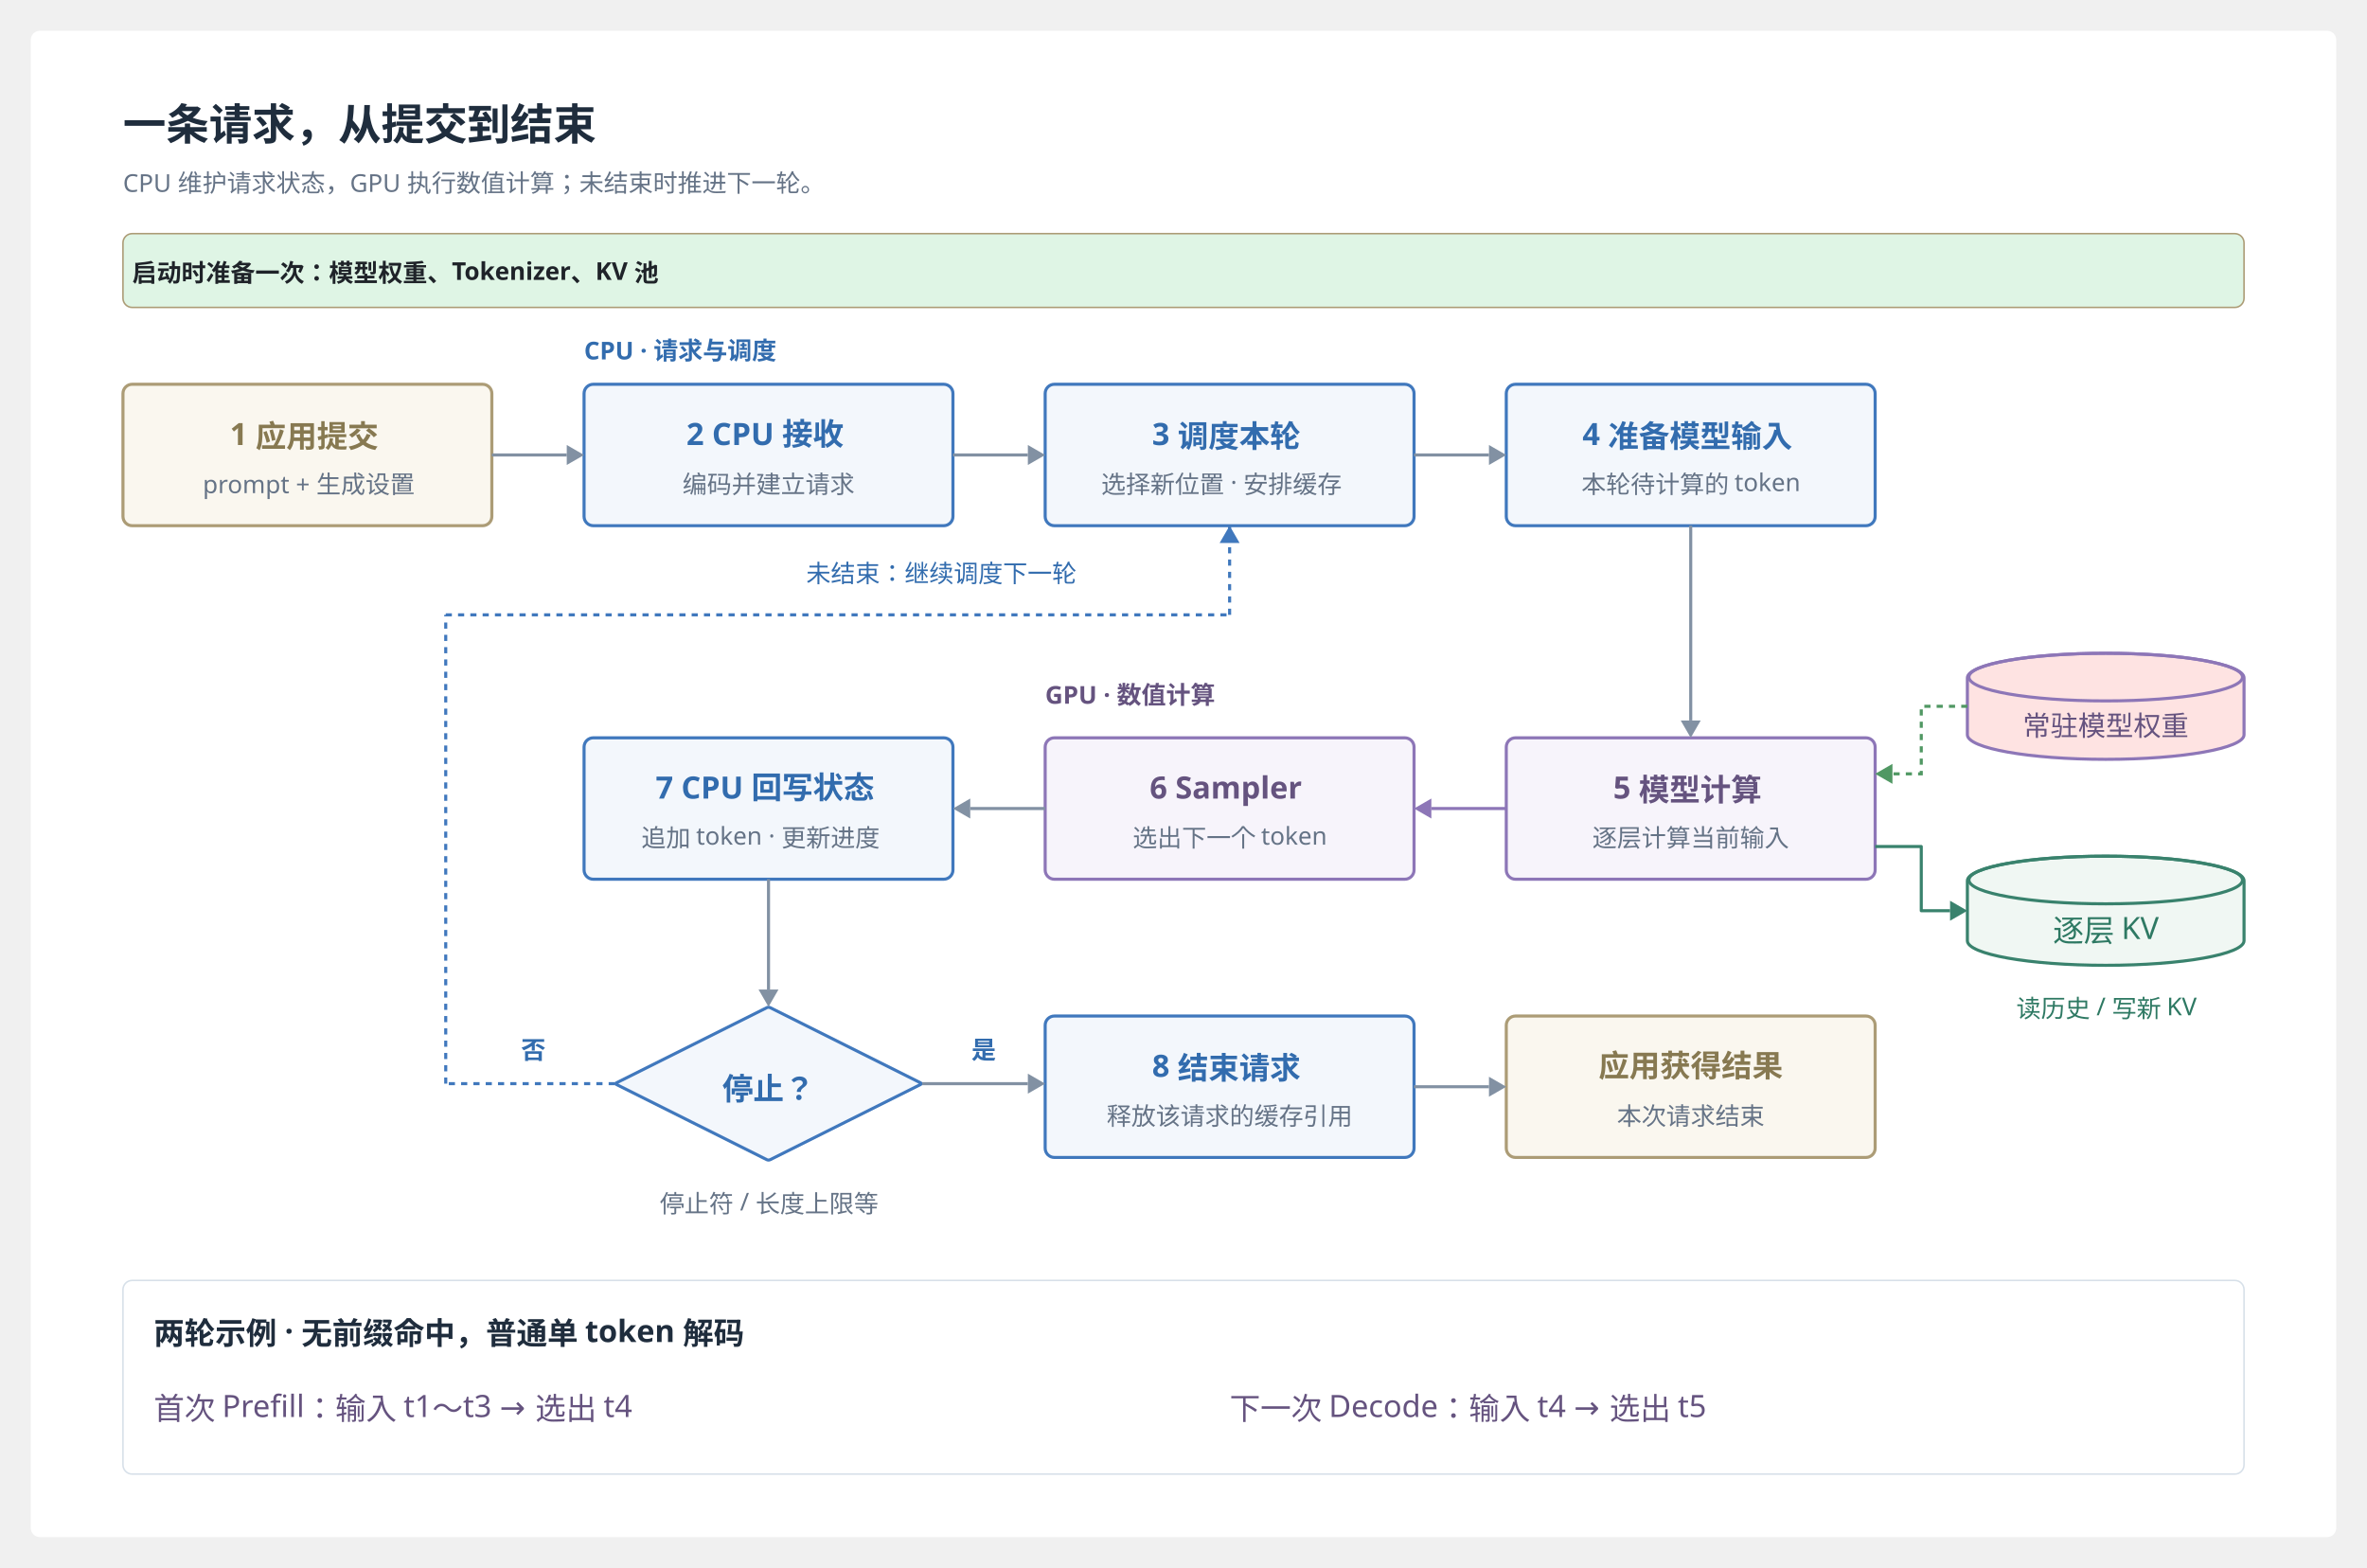
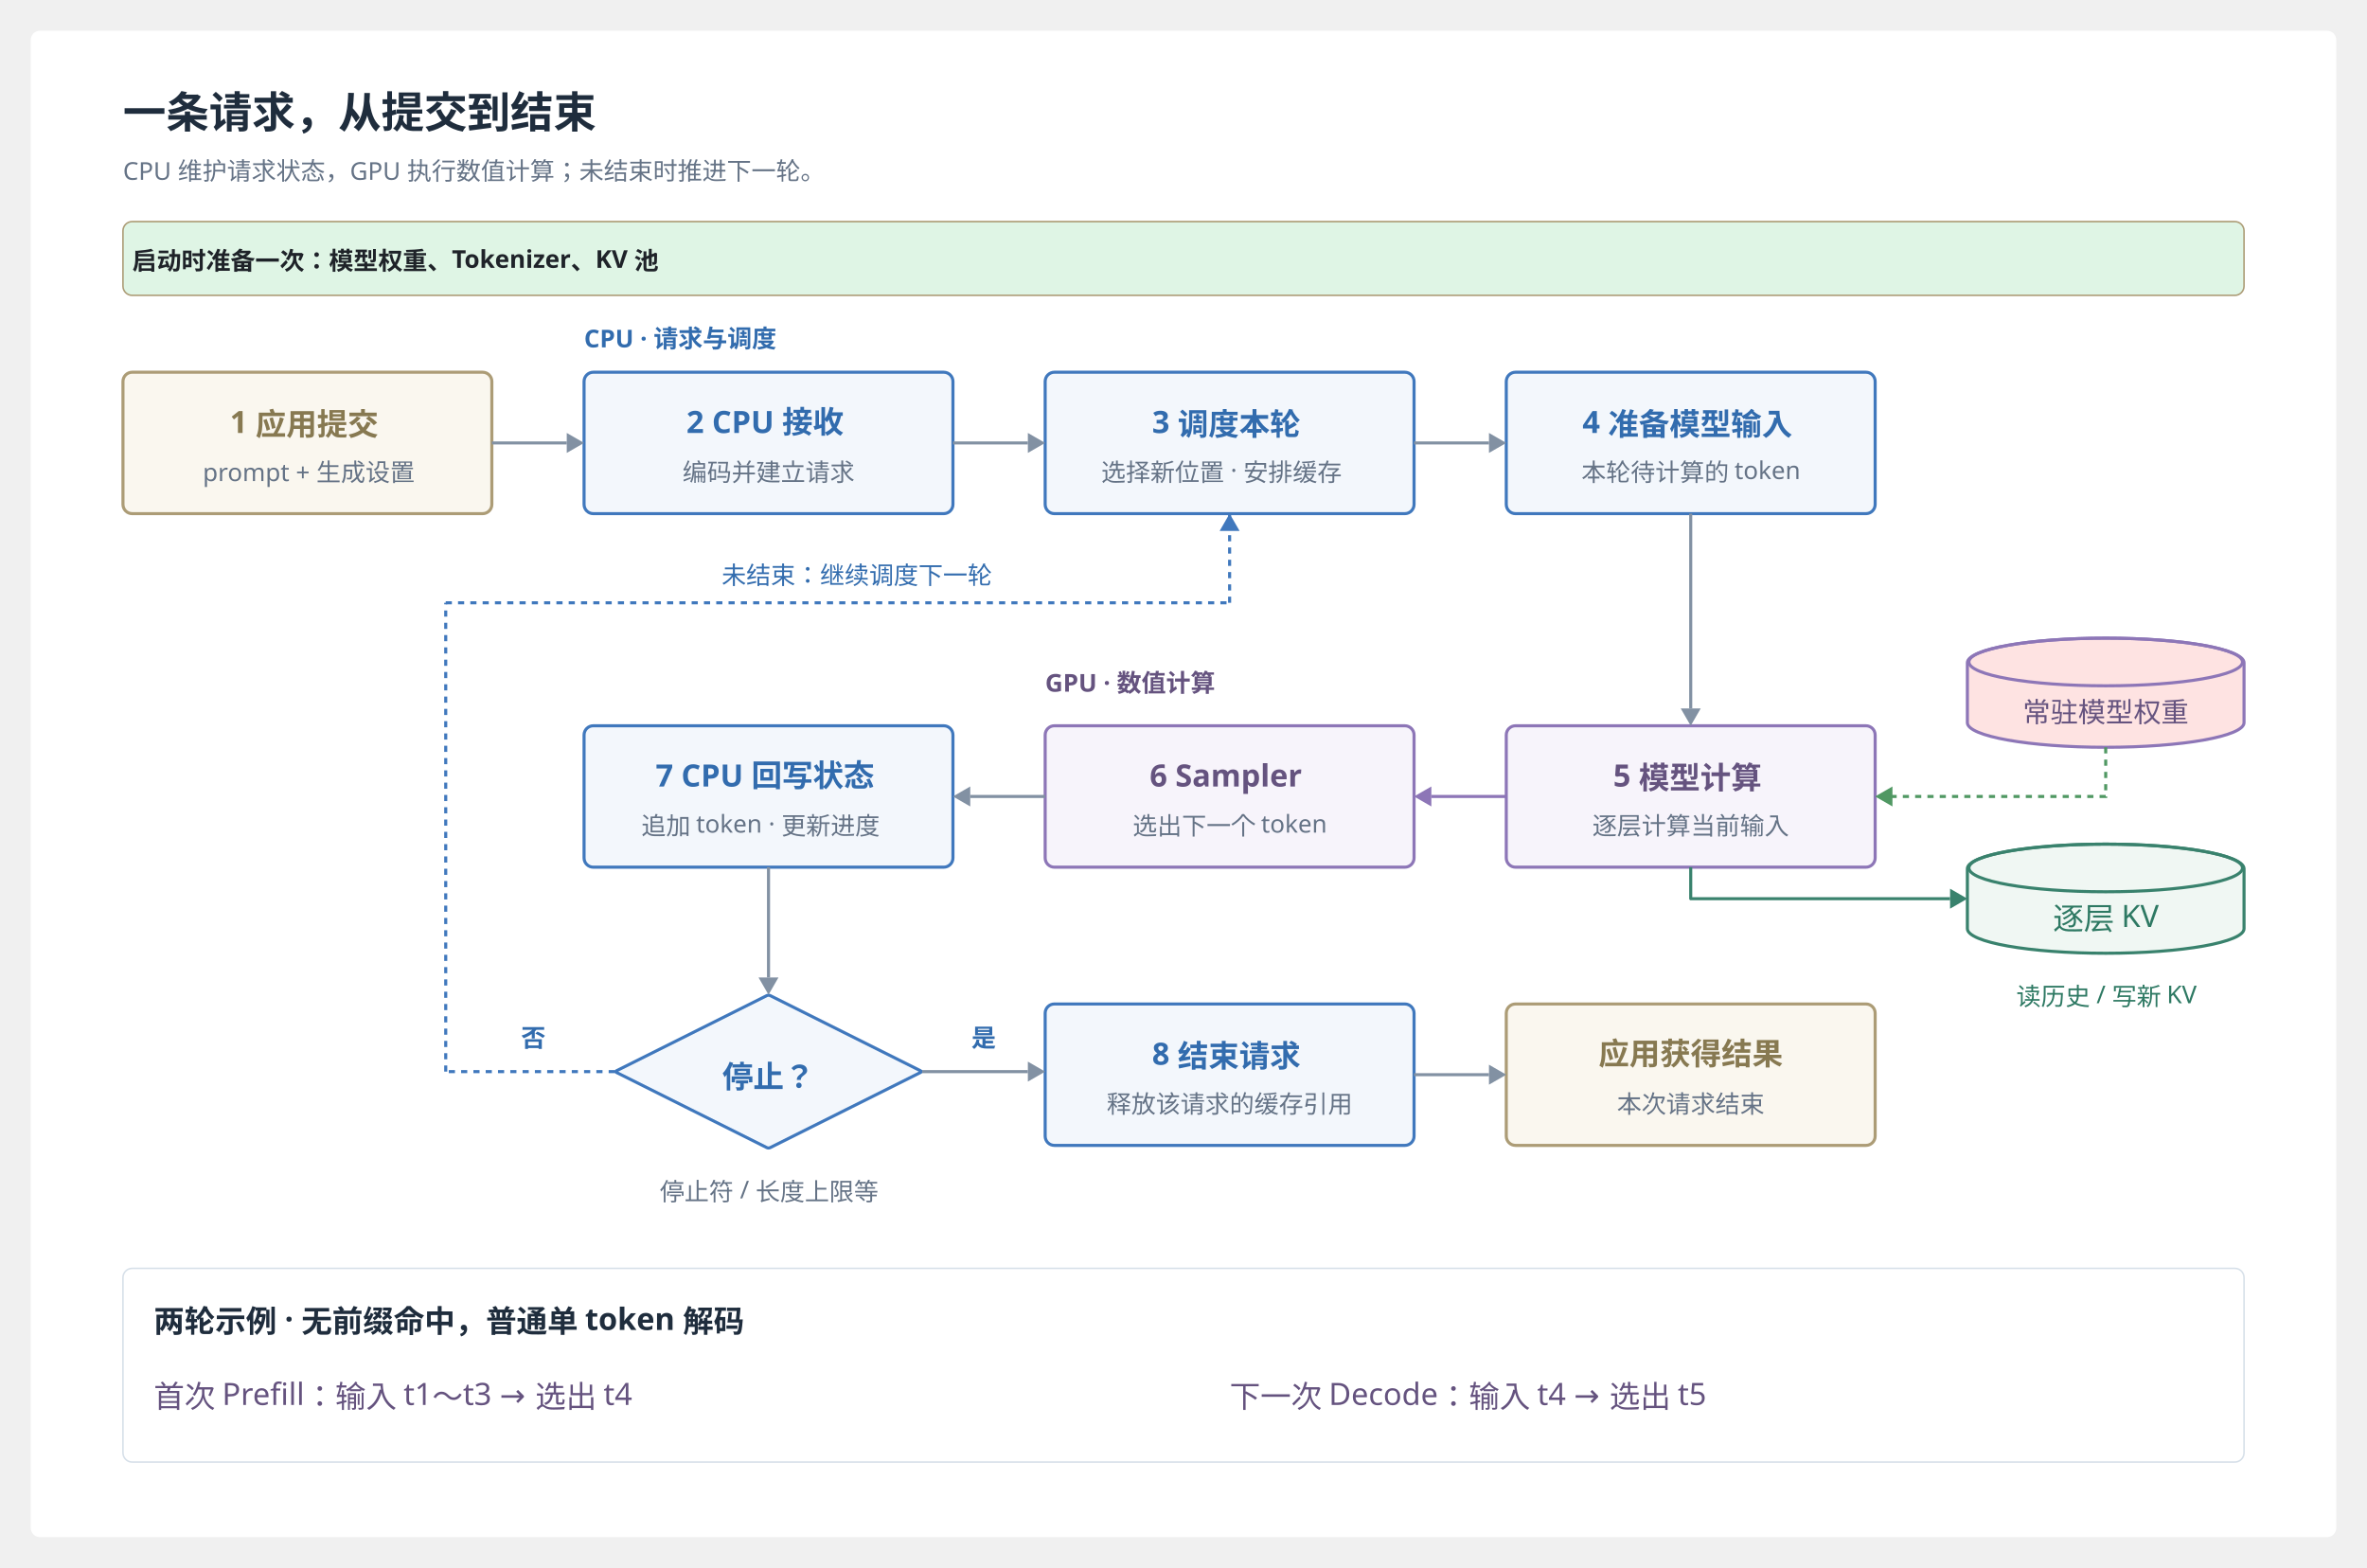
- <svg xmlns="http://www.w3.org/2000/svg" width="1540" height="1020" viewBox="-20 -20 1540 1020">
+ <svg xmlns="http://www.w3.org/2000/svg" width="1540" height="1020" viewBox="-20 -12.161 1540 1020">
  <defs>
    <marker id="connector-arrow-0" markerUnits="userSpaceOnUse" markerWidth="40" markerHeight="40" refX="11.258" refY="0" orient="auto" overflow="visible">
      <path fill="#8291a3" stroke="none" d="M 11.258 0 L 0 -6.5 L 0 6.5 Z" />
    </marker>
    <marker id="connector-arrow-1" markerUnits="userSpaceOnUse" markerWidth="40" markerHeight="40" refX="11.258" refY="0" orient="auto" overflow="visible">
      <path fill="#8291a3" stroke="none" d="M 11.258 0 L 0 -6.5 L 0 6.5 Z" />
    </marker>
    <marker id="connector-arrow-2" markerUnits="userSpaceOnUse" markerWidth="40" markerHeight="40" refX="11.258" refY="0" orient="auto" overflow="visible">
      <path fill="#8291a3" stroke="none" d="M 11.258 0 L 0 -6.5 L 0 6.5 Z" />
    </marker>
    <marker id="connector-arrow-3" markerUnits="userSpaceOnUse" markerWidth="40" markerHeight="40" refX="11.258" refY="0" orient="auto" overflow="visible">
      <path fill="#8291a3" stroke="none" d="M 11.258 0 L 0 -6.5 L 0 6.5 Z" />
    </marker>
    <marker id="connector-arrow-4" markerUnits="userSpaceOnUse" markerWidth="40" markerHeight="40" refX="11.258" refY="0" orient="auto" overflow="visible">
      <path fill="#8d76b7" stroke="none" d="M 11.258 0 L 0 -6.5 L 0 6.5 Z" />
    </marker>
    <marker id="connector-arrow-5" markerUnits="userSpaceOnUse" markerWidth="40" markerHeight="40" refX="11.258" refY="0" orient="auto" overflow="visible">
      <path fill="#8291a3" stroke="none" d="M 11.258 0 L 0 -6.5 L 0 6.5 Z" />
    </marker>
    <marker id="connector-arrow-6" markerUnits="userSpaceOnUse" markerWidth="40" markerHeight="40" refX="11.258" refY="0" orient="auto" overflow="visible">
      <path fill="#8291a3" stroke="none" d="M 11.258 0 L 0 -6.5 L 0 6.5 Z" />
    </marker>
    <marker id="connector-arrow-7" markerUnits="userSpaceOnUse" markerWidth="40" markerHeight="40" refX="11.258" refY="0" orient="auto" overflow="visible">
      <path fill="#8291a3" stroke="none" d="M 11.258 0 L 0 -6.5 L 0 6.5 Z" />
    </marker>
    <marker id="connector-arrow-8" markerUnits="userSpaceOnUse" markerWidth="40" markerHeight="40" refX="11.258" refY="0" orient="auto" overflow="visible">
      <path fill="#8291a3" stroke="none" d="M 11.258 0 L 0 -6.5 L 0 6.5 Z" />
    </marker>
    <marker id="connector-arrow-9" markerUnits="userSpaceOnUse" markerWidth="40" markerHeight="40" refX="11.258" refY="0" orient="auto" overflow="visible">
      <path fill="#4078bd" stroke="none" d="M 11.258 0 L 0 -6.5 L 0 6.5 Z" />
    </marker>
    <marker id="connector-arrow-10" markerUnits="userSpaceOnUse" markerWidth="40" markerHeight="40" refX="11.258" refY="0" orient="auto" overflow="visible">
      <path fill="#509863" stroke="none" d="M 11.258 0 L 0 -6.5 L 0 6.5 Z" />
    </marker>
    <marker id="connector-arrow-11" markerUnits="userSpaceOnUse" markerWidth="40" markerHeight="40" refX="-11.258" refY="0" orient="auto" overflow="visible">
      <path fill="#39826d" stroke="none" d="M 11.258 0 L 0 -6.5 L 0 6.5 Z" transform="scale(-1,1)" />
    </marker>
  </defs>
-   <g id="o20:1" transform="translate(0, 0)">
+   <g id="o20:1" transform="translate(0, 7.838764)">
    <rect x="0" y="0" width="1500" height="980" fill="#ffffff" stroke="none" stroke-width="0" rx="6" ry="6" />
  </g>
  <g id="a20:3" transform="translate(60, 38)">
    <text font-size="28" font-family="Noto Sans SC" font-weight="normal" fill="#1f2d3d" text-anchor="start" dominant-baseline="alphabetic" x="0">
      <tspan x="0" y="32.942">
        <tspan font-weight="bold" font-size="28" fill="#1f2d3d" x="0" text-anchor="start">一条请求，从提交到结束</tspan>
      </tspan>
    </text>
  </g>
  <g id="a20:7" transform="translate(60, 86)">
    <text font-size="16" font-family="Noto Sans SC" font-weight="normal" fill="#657386" text-anchor="start" dominant-baseline="alphabetic" x="0">
      <tspan x="0" y="18.824">
        <tspan font-size="16" fill="#657386" x="0" text-anchor="start">CPU 维护请求状态，GPU 执行数值计算；未结束时推进下一轮。</tspan>
      </tspan>
    </text>
  </g>
  <g id="o20:11" transform="translate(60, 132)">
    <rect x="0" y="0" width="1380" height="48" fill="#dff5e5" stroke="#ac9c76" stroke-width="1" rx="6" ry="6" />
    <text font-size="16" font-family="Noto Sans SC" font-weight="bold" fill="#1f2329" text-anchor="start" dominant-baseline="alphabetic" x="6">
      <tspan x="6" y="31.24">
        <tspan x="6" text-anchor="start">   启动时准备一次：模型权重、Tokenizer、KV 池</tspan>
      </tspan>
    </text>
  </g>
  <g id="o20:5" transform="translate(60, 230)">
    <rect x="0" y="0" width="240" height="92" fill="#faf7ef" stroke="#ac9c76" stroke-width="2" rx="6" ry="6" />
  </g>
  <g id="a20:11" transform="translate(76, 246)">
    <text font-size="20" font-family="Noto Sans SC" font-weight="normal" fill="#877951" text-anchor="middle" dominant-baseline="alphabetic" x="104">
      <tspan x="104" y="23.53">
        <tspan font-weight="bold" font-size="20" fill="#877951" x="53.56" text-anchor="start">1  应用提交</tspan>
      </tspan>
    </text>
  </g>
  <g id="a20:13" transform="translate(76, 282)">
    <text font-size="16" font-family="Noto Sans SC" font-weight="normal" fill="#657386" text-anchor="middle" dominant-baseline="alphabetic" x="104">
      <tspan x="104" y="18.824">
        <tspan font-size="16" fill="#657386" x="35.92" text-anchor="start">prompt + 生成设置</tspan>
      </tspan>
    </text>
  </g>
  <g id="o20:10" transform="translate(360, 230)">
    <rect x="0" y="0" width="240" height="92" fill="#f3f7fc" stroke="#4078bd" stroke-width="2" rx="6" ry="6" />
  </g>
  <g id="a20:24" transform="translate(376, 246)">
    <text font-size="20" font-family="Noto Sans SC" font-weight="normal" fill="#326cae" text-anchor="middle" dominant-baseline="alphabetic" x="104">
      <tspan x="104" y="23.53">
        <tspan font-weight="bold" font-size="20" fill="#326cae" x="50.58" text-anchor="start">2  CPU 接收</tspan>
      </tspan>
    </text>
  </g>
  <g id="a20:20" transform="translate(376, 282)">
    <text font-size="16" font-family="Noto Sans SC" font-weight="normal" fill="#657386" text-anchor="middle" dominant-baseline="alphabetic" x="104">
      <tspan x="104" y="18.824">
        <tspan font-size="16" fill="#657386" x="48" text-anchor="start">编码并建立请求</tspan>
      </tspan>
    </text>
  </g>
  <g id="o20:4" transform="translate(660, 230)">
    <rect x="0" y="0" width="240" height="92" fill="#f3f7fc" stroke="#4078bd" stroke-width="2" rx="6" ry="6" />
  </g>
  <g id="a20:15" transform="translate(676, 246)">
    <text font-size="20" font-family="Noto Sans SC" font-weight="normal" fill="#326cae" text-anchor="middle" dominant-baseline="alphabetic" x="104">
      <tspan x="104" y="23.53">
        <tspan font-weight="bold" font-size="20" fill="#326cae" x="53.56" text-anchor="start">3  调度本轮</tspan>
      </tspan>
    </text>
  </g>
  <g id="a20:28" transform="translate(676, 282)">
    <text font-size="16" font-family="Noto Sans SC" font-weight="normal" fill="#657386" text-anchor="middle" dominant-baseline="alphabetic" x="104">
      <tspan x="104" y="18.824">
        <tspan font-size="16" fill="#657386" x="20.42" text-anchor="start">选择新位置 · 安排缓存</tspan>
      </tspan>
    </text>
  </g>
  <g id="o20:13" transform="translate(960, 230)">
    <rect x="0" y="0" width="240" height="92" fill="#f3f7fc" stroke="#4078bd" stroke-width="2" rx="6" ry="6" />
  </g>
  <g id="a20:29" transform="translate(976, 246)">
    <text font-size="20" font-family="Noto Sans SC" font-weight="normal" fill="#326cae" text-anchor="middle" dominant-baseline="alphabetic" x="104">
      <tspan x="104" y="23.53">
        <tspan font-weight="bold" font-size="20" fill="#326cae" x="33.56" text-anchor="start">4  准备模型输入</tspan>
      </tspan>
    </text>
  </g>
  <g id="a20:4" transform="translate(976, 282)">
    <text font-size="16" font-family="Noto Sans SC" font-weight="normal" fill="#657386" text-anchor="middle" dominant-baseline="alphabetic" x="104">
      <tspan x="104" y="18.824">
        <tspan font-size="16" fill="#657386" x="32.9" text-anchor="start">本轮待计算的 token</tspan>
      </tspan>
    </text>
  </g>
  <g id="a20:12" transform="translate(360, 195)">
    <text font-size="16" font-family="Noto Sans SC" font-weight="normal" fill="#326cae" text-anchor="start" dominant-baseline="alphabetic" x="0">
      <tspan x="0" y="18.824">
        <tspan font-weight="bold" font-size="16" fill="#326cae" x="0" text-anchor="start">CPU · 请求与调度</tspan>
      </tspan>
    </text>
  </g>
  <g id="a20:30" transform="translate(660, 419)">
    <text font-size="16" font-family="Noto Sans SC" font-weight="normal" fill="#65537f" text-anchor="start" dominant-baseline="alphabetic" x="0">
      <tspan x="0" y="18.824">
        <tspan font-weight="bold" font-size="16" fill="#65537f" x="0" text-anchor="start">GPU · 数值计算</tspan>
      </tspan>
    </text>
  </g>
  <g id="o20:3" transform="translate(960, 460)">
    <rect x="0" y="0" width="240" height="92" fill="#f7f4fb" stroke="#8d76b7" stroke-width="2" rx="6" ry="6" />
  </g>
  <g id="a20:16" transform="translate(976, 476)">
    <text font-size="20" font-family="Noto Sans SC" font-weight="normal" fill="#65537f" text-anchor="middle" dominant-baseline="alphabetic" x="104">
      <tspan x="104" y="23.53">
        <tspan font-weight="bold" font-size="20" fill="#65537f" x="53.56" text-anchor="start">5  模型计算</tspan>
      </tspan>
    </text>
  </g>
  <g id="a20:5" transform="translate(976, 512)">
    <text font-size="16" font-family="Noto Sans SC" font-weight="normal" fill="#657386" text-anchor="middle" dominant-baseline="alphabetic" x="104">
      <tspan x="104" y="18.824">
        <tspan font-size="16" fill="#657386" x="40" text-anchor="start">逐层计算当前输入</tspan>
      </tspan>
    </text>
  </g>
  <g id="o20:12" transform="translate(660, 460)">
    <rect x="0" y="0" width="240" height="92" fill="#f7f4fb" stroke="#8d76b7" stroke-width="2" rx="6" ry="6" />
  </g>
  <g id="a20:8" transform="translate(676, 476)">
    <text font-size="20" font-family="Noto Sans SC" font-weight="normal" fill="#65537f" text-anchor="middle" dominant-baseline="alphabetic" x="104">
      <tspan x="104" y="23.53">
        <tspan font-weight="bold" font-size="20" fill="#65537f" x="52.01" text-anchor="start">6  Sampler</tspan>
      </tspan>
    </text>
  </g>
  <g id="a20:25" transform="translate(676, 512)">
    <text font-size="16" font-family="Noto Sans SC" font-weight="normal" fill="#657386" text-anchor="middle" dominant-baseline="alphabetic" x="104">
      <tspan x="104" y="18.824">
        <tspan font-size="16" fill="#657386" x="40.9" text-anchor="start">选出下一个 token</tspan>
      </tspan>
    </text>
  </g>
  <g id="o20:6" transform="translate(360, 460)">
    <rect x="0" y="0" width="240" height="92" fill="#f3f7fc" stroke="#4078bd" stroke-width="2" rx="6" ry="6" />
  </g>
  <g id="a20:22" transform="translate(376, 476)">
    <text font-size="20" font-family="Noto Sans SC" font-weight="normal" fill="#326cae" text-anchor="middle" dominant-baseline="alphabetic" x="104">
      <tspan x="104" y="23.53">
        <tspan font-weight="bold" font-size="20" fill="#326cae" x="30.58" text-anchor="start">7  CPU 回写状态</tspan>
      </tspan>
    </text>
  </g>
  <g id="a20:17" transform="translate(376, 512)">
    <text font-size="16" font-family="Noto Sans SC" font-weight="normal" fill="#657386" text-anchor="middle" dominant-baseline="alphabetic" x="104">
      <tspan x="104" y="18.824">
        <tspan font-size="16" fill="#657386" x="21.315" text-anchor="start">追加 token · 更新进度</tspan>
      </tspan>
    </text>
  </g>
-   <g id="o20:9" transform="translate(1260, 405)">
-     <path fill="#fee3e2" stroke="#8d76b7" stroke-width="2" d="M 0 16 C 0 7.163 40.294 0 90 0 C 139.706 0 180 7.163 180 16 L 180 53 C 180 61.837 139.706 69 90 69 C 40.294 69 0 61.837 0 53 Z" />
+   <g id="o20:9" transform="translate(1260, 403)">
+     <path fill="#fee3e2" stroke="#8d76b7" stroke-width="2" d="M 0 16 C 0 7.163 40.294 0 90 0 C 139.706 0 180 7.163 180 16 L 180 55 C 180 63.837 139.706 71 90 71 C 40.294 71 0 63.837 0 55 Z" />
    <path fill="none" stroke="#8d76b7" stroke-width="2" d="M 179 15.5 C 179 24.06 139.706 31 90 31 C 40.294 31 1 24.06 1 15.5 C 1 6.94 40.294 0 90 0 C 139.706 0 179 6.94 179 15.5 Z" />
    <text font-size="18" font-family="Noto Sans SC" font-weight="normal" fill="#65537f" text-anchor="middle" dominant-baseline="alphabetic" x="90">
-       <tspan x="90" y="53.645">
+       <tspan x="90" y="54.645">
        <tspan x="36" text-anchor="start">常驻模型权重</tspan>
      </tspan>
    </text>
  </g>
  <g id="o20:14" transform="translate(1260, 537)">
    <path fill="#f0f7f3" stroke="#39826d" stroke-width="2" d="M 0 16 C 0 7.163 40.294 0 90 0 C 139.706 0 180 7.163 180 16 L 180 55 C 180 63.837 139.706 71 90 71 C 40.294 71 0 63.837 0 55 Z" />
    <path fill="none" stroke="#39826d" stroke-width="2" d="M 179 15.5 C 179 24.06 139.706 31 90 31 C 40.294 31 1 24.06 1 15.5 C 1 6.94 40.294 0 90 0 C 139.706 0 179 6.94 179 15.5 Z" />
    <text font-size="20" font-family="Noto Sans SC" font-weight="normal" fill="#2e7963" text-anchor="middle" dominant-baseline="alphabetic" x="90">
      <tspan x="90" y="55.55">
        <tspan x="55.69" text-anchor="start">逐层 KV</tspan>
      </tspan>
    </text>
  </g>
  <g id="a20:18" transform="translate(1230, 623)">
    <text font-size="16" font-family="Noto Sans SC" font-weight="normal" fill="#2e7963" text-anchor="middle" dominant-baseline="alphabetic" x="120">
      <tspan x="120" y="18.824">
        <tspan font-size="16" fill="#2e7963" x="61.835" text-anchor="start">读历史 / 写新 KV</tspan>
      </tspan>
    </text>
  </g>
  <g id="o20:15" transform="translate(380, 635)">
    <path fill="#f3f7fc" stroke="#4078bd" stroke-width="2" d="M 50 75 L 1.193 50.596 Q 0 50 1.193 49.404 L 98.807 0.596 Q 100 0 101.192 0.596 L 198.807 49.404 Q 200 50 198.807 50.596 L 101.192 99.404 Q 100 100 98.807 99.404 Z" />
  </g>
  <g id="a20:21" transform="translate(420, 672)">
    <text font-size="20" font-family="Noto Sans SC" font-weight="normal" fill="#326cae" text-anchor="middle" dominant-baseline="alphabetic" x="60">
      <tspan x="60" y="23.53">
        <tspan font-weight="bold" font-size="20" fill="#326cae" x="30" text-anchor="start">停止？</tspan>
      </tspan>
    </text>
  </g>
  <g id="a20:6" transform="translate(350, 750)">
    <text font-size="16" font-family="Noto Sans SC" font-weight="normal" fill="#657386" text-anchor="middle" dominant-baseline="alphabetic" x="130">
      <tspan x="130" y="18.824">
        <tspan font-size="16" fill="#657386" x="59.28" text-anchor="start">停止符 / 长度上限等</tspan>
      </tspan>
    </text>
  </g>
  <g id="a20:14" transform="translate(600, 650)">
    <text font-size="16" font-family="Noto Sans SC" font-weight="normal" fill="#326cae" text-anchor="middle" dominant-baseline="alphabetic" x="20">
      <tspan x="20" y="18.824">
        <tspan font-weight="bold" font-size="16" fill="#326cae" x="12" text-anchor="start">是</tspan>
      </tspan>
    </text>
  </g>
  <g id="a20:31" transform="translate(307, 650)">
    <text font-size="16" font-family="Noto Sans SC" font-weight="normal" fill="#326cae" text-anchor="middle" dominant-baseline="alphabetic" x="20">
      <tspan x="20" y="18.824">
        <tspan font-weight="bold" font-size="16" fill="#326cae" x="12" text-anchor="start">否</tspan>
      </tspan>
    </text>
  </g>
  <g id="o20:7" transform="translate(660, 641)">
    <rect x="0" y="0" width="240" height="92" fill="#f3f7fc" stroke="#4078bd" stroke-width="2" rx="6" ry="6" />
  </g>
  <g id="a20:26" transform="translate(676, 657)">
    <text font-size="20" font-family="Noto Sans SC" font-weight="normal" fill="#326cae" text-anchor="middle" dominant-baseline="alphabetic" x="104">
      <tspan x="104" y="23.53">
        <tspan font-weight="bold" font-size="20" fill="#326cae" x="53.56" text-anchor="start">8  结束请求</tspan>
      </tspan>
    </text>
  </g>
  <g id="a20:9" transform="translate(676, 693)">
    <text font-size="16" font-family="Noto Sans SC" font-weight="normal" fill="#657386" text-anchor="middle" dominant-baseline="alphabetic" x="104">
      <tspan x="104" y="18.824">
        <tspan font-size="16" fill="#657386" x="24" text-anchor="start">释放该请求的缓存引用</tspan>
      </tspan>
    </text>
  </g>
  <g id="o20:8" transform="translate(960, 641)">
    <rect x="0" y="0" width="240" height="92" fill="#faf7ef" stroke="#ac9c76" stroke-width="2" rx="6" ry="6" />
  </g>
  <g id="a20:10" transform="translate(976, 657)">
    <text font-size="20" font-family="Noto Sans SC" font-weight="normal" fill="#877951" text-anchor="middle" dominant-baseline="alphabetic" x="104">
      <tspan x="104" y="23.53">
        <tspan font-weight="bold" font-size="20" fill="#877951" x="44" text-anchor="start">应用获得结果</tspan>
      </tspan>
    </text>
  </g>
  <g id="a20:27" transform="translate(976, 693)">
    <text font-size="16" font-family="Noto Sans SC" font-weight="normal" fill="#657386" text-anchor="middle" dominant-baseline="alphabetic" x="104">
      <tspan x="104" y="18.824">
        <tspan font-size="16" fill="#657386" x="56" text-anchor="start">本次请求结束</tspan>
      </tspan>
    </text>
  </g>
-   <g id="a20:23" transform="translate(325, 340)">
+   <g id="a20:23" transform="translate(270, 349)">
    <text font-size="16" font-family="Noto Sans SC" font-weight="normal" fill="#326cae" text-anchor="middle" dominant-baseline="alphabetic" x="267.5">
      <tspan x="267.5" y="18.824">
        <tspan font-size="16" fill="#326cae" x="179.5" text-anchor="start">未结束：继续调度下一轮</tspan>
      </tspan>
    </text>
  </g>
  <g id="o20:2" transform="translate(60, 813)">
    <rect x="0" y="0" width="1380" height="126" fill="#ffffff" stroke="#d7e0e9" stroke-width="1" rx="6" ry="6" />
  </g>
  <g id="a20:1" transform="translate(80, 831)">
    <text font-size="20" font-family="Noto Sans SC" font-weight="normal" fill="#1f2d3d" text-anchor="start" dominant-baseline="alphabetic" x="0">
      <tspan x="0" y="23.53">
        <tspan font-weight="bold" font-size="20" fill="#1f2d3d" x="0" text-anchor="start">两轮示例 · 无前缀命中，普通单 token 解码</tspan>
      </tspan>
    </text>
  </g>
  <g id="a20:19" transform="translate(80, 880)">
    <text font-size="20" font-family="Noto Sans SC" font-weight="normal" fill="#65537f" text-anchor="start" dominant-baseline="alphabetic" x="0">
      <tspan x="0" y="23.53">
        <tspan font-size="20" fill="#65537f" x="0" text-anchor="start">首次 Prefill：输入 t1～t3 → 选出 t4</tspan>
      </tspan>
    </text>
  </g>
  <g id="a20:2" transform="translate(780, 880)">
    <text font-size="20" font-family="Noto Sans SC" font-weight="normal" fill="#65537f" text-anchor="start" dominant-baseline="alphabetic" x="0">
      <tspan x="0" y="23.53">
        <tspan font-size="20" fill="#65537f" x="0" text-anchor="start">下一次 Decode：输入 t4 → 选出 t5</tspan>
      </tspan>
    </text>
  </g>
  <g id="c20:11" transform="translate(300, 276)">
    <path fill="none" stroke="#8291a3" stroke-width="2" stroke-linecap="butt" stroke-linejoin="round" marker-end="url(#connector-arrow-0)" stroke-dasharray="0 0 48.742 11.258" d="M 0 0 L 60 0" />
  </g>
  <g id="c20:8" transform="translate(600, 276)">
    <path fill="none" stroke="#8291a3" stroke-width="2" stroke-linecap="butt" stroke-linejoin="round" marker-end="url(#connector-arrow-1)" stroke-dasharray="0 0 48.742 11.258" d="M 0 0 L 60 0" />
  </g>
  <g id="c20:3" transform="translate(900, 276)">
    <path fill="none" stroke="#8291a3" stroke-width="2" stroke-linecap="butt" stroke-linejoin="round" marker-end="url(#connector-arrow-2)" stroke-dasharray="0 0 48.742 11.258" d="M 0 0 L 60 0" />
  </g>
  <g id="c20:5" transform="translate(1080, 322)">
    <path fill="none" stroke="#8291a3" stroke-width="2" stroke-linecap="butt" stroke-linejoin="round" marker-end="url(#connector-arrow-3)" stroke-dasharray="0 0 126.742 11.258" d="M 0 0 L 0 138" />
  </g>
  <g id="c20:13" transform="translate(900, 506)">
    <path fill="none" stroke="#8d76b7" stroke-width="2" stroke-linecap="butt" stroke-linejoin="round" marker-end="url(#connector-arrow-4)" stroke-dasharray="0 0 48.742 11.258" d="M 60 0 L 0 0" />
  </g>
  <g id="c20:10" transform="translate(600, 506)">
    <path fill="none" stroke="#8291a3" stroke-width="2" stroke-linecap="butt" stroke-linejoin="round" marker-end="url(#connector-arrow-5)" stroke-dasharray="0 0 48.742 11.258" d="M 60 0 L 0 0" />
  </g>
  <g id="c20:14" transform="translate(480, 552)">
    <path fill="none" stroke="#8291a3" stroke-width="2" stroke-linecap="butt" stroke-linejoin="round" marker-end="url(#connector-arrow-6)" stroke-dasharray="0 0 71.742 11.258" d="M 0 0 L 0 83" />
  </g>
  <g id="c20:2" transform="translate(580, 685)">
    <path fill="none" stroke="#8291a3" stroke-width="2" stroke-linecap="butt" stroke-linejoin="round" marker-end="url(#connector-arrow-7)" stroke-dasharray="0 0 68.742 11.258" d="M 0 0 L 80 0" />
  </g>
  <g id="c20:12" transform="translate(900, 687)">
    <path fill="none" stroke="#8291a3" stroke-width="2" stroke-linecap="butt" stroke-linejoin="round" marker-end="url(#connector-arrow-8)" stroke-dasharray="0 0 48.742 11.258" d="M 0 0 L 60 0" />
  </g>
  <g id="c20:1" transform="translate(270, 685)">
    <path fill="none" stroke="#4078bd" stroke-width="2" stroke-dasharray="4 4" d="M 110 0 L 0 0" />
  </g>
  <g id="c20:6" transform="translate(270, 380)">
    <path fill="none" stroke="#4078bd" stroke-width="2" stroke-dasharray="4 4" d="M 0 305 L 0 0" />
  </g>
  <g id="c20:4" transform="translate(270, 380)">
    <path fill="none" stroke="#4078bd" stroke-width="2" stroke-dasharray="4 4" d="M 0 0 L 510 0" />
  </g>
  <g id="c20:9" transform="translate(780, 322)">
    <path fill="none" stroke="#4078bd" stroke-width="2" stroke-dasharray="4 4" marker-end="url(#connector-arrow-9)" d="M 0 58 L 0 0" />
  </g>
-   <g id="c20:7" transform="translate(1200, 439.5)">
-     <path fill="none" stroke="#509863" stroke-width="2" stroke-dasharray="4 4" marker-end="url(#connector-arrow-10)" d="M 60 0 L 30 0 L 30 43.944 L 0 43.944" />
-   </g>
-   <g id="c20:15" transform="translate(1200, 530.7214)">
-     <path fill="none" stroke="#39826d" stroke-width="2" stroke-linecap="butt" stroke-linejoin="round" marker-start="url(#connector-arrow-11)" stroke-dasharray="0 11.258 90.52 0" d="M 60 41.779 L 30 41.779 L 30 0 L 0 0" />
+   <g id="c20:7" transform="translate(1200, 474)">
+     <path fill="none" stroke="#509863" stroke-width="2" stroke-dasharray="4 4" marker-end="url(#connector-arrow-10)" d="M 150 0 L 150 32 L 0 32" />
+   </g>
+   <g id="c20:15" transform="translate(1080, 552)">
+     <path fill="none" stroke="#39826d" stroke-width="2" stroke-linecap="butt" stroke-linejoin="round" marker-start="url(#connector-arrow-11)" stroke-dasharray="0 11.258 189.242 0" d="M 180 20.5 L 0 20.5 L 0 0" />
  </g>
</svg>
